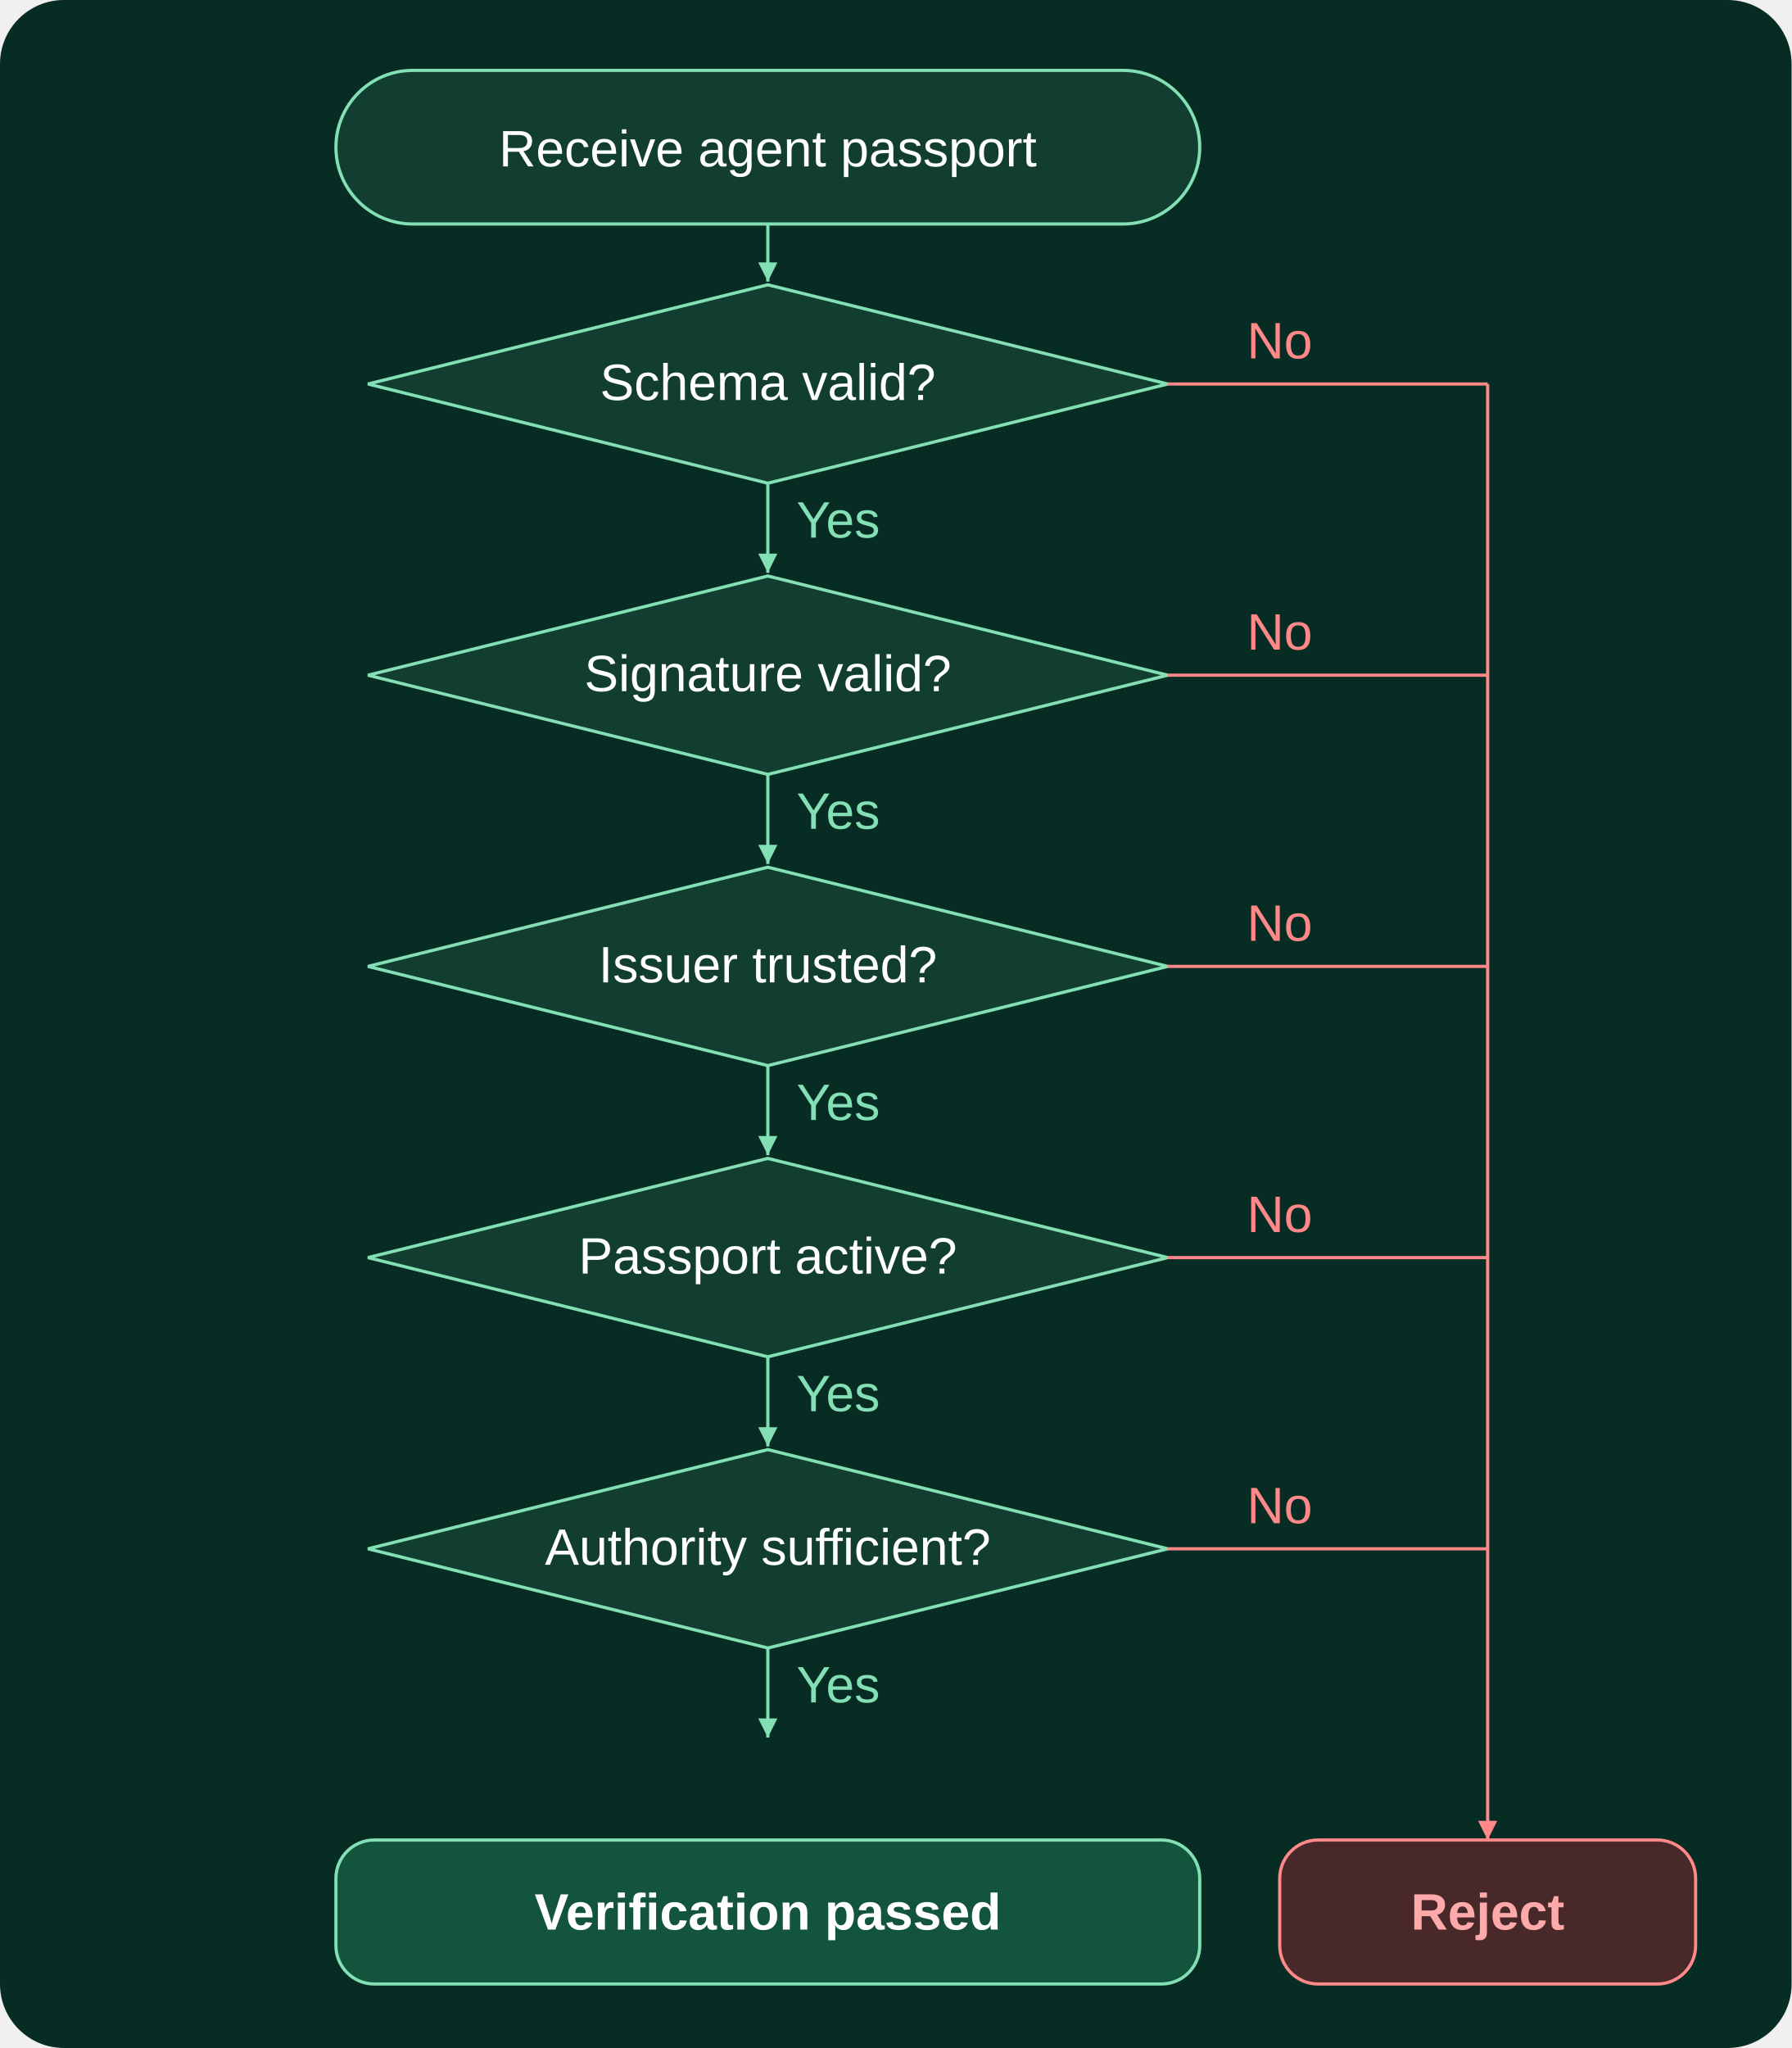
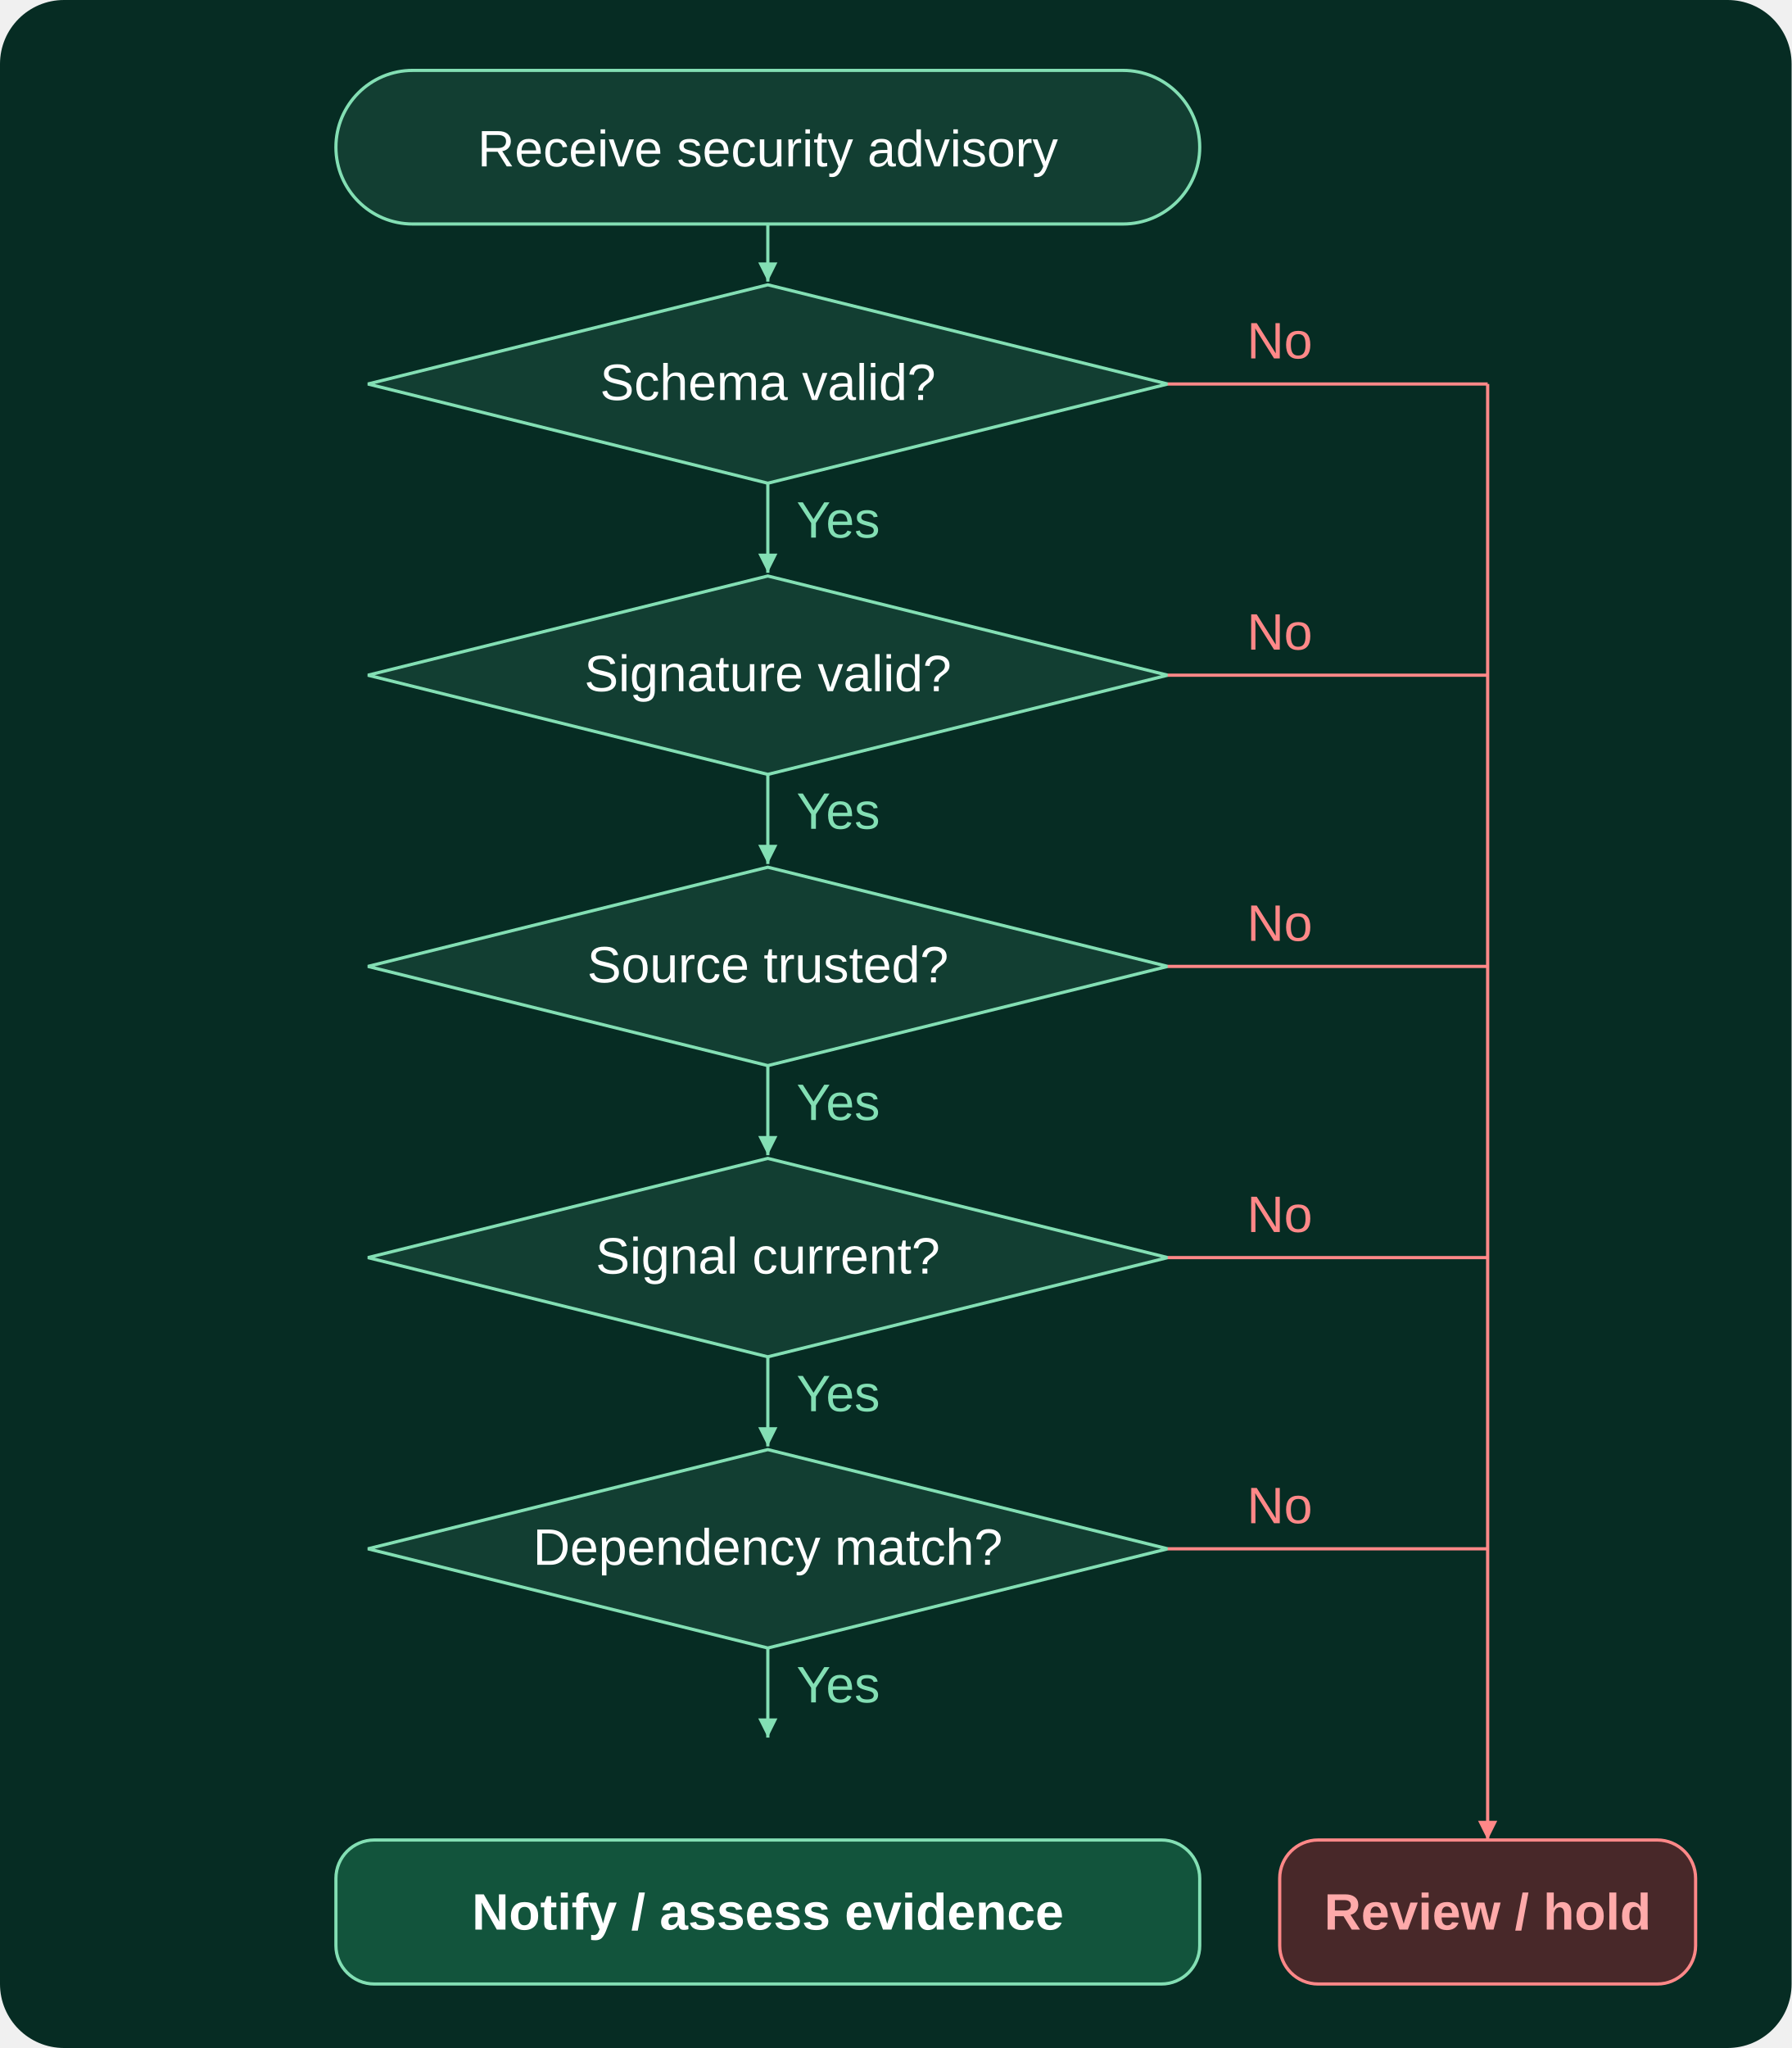
- <svg xmlns="http://www.w3.org/2000/svg" viewBox="0 0 560 640" role="img" aria-label="Conceptual passport verification flow: schema, signature, issuer, active status and authority must pass">
+ <svg xmlns="http://www.w3.org/2000/svg" viewBox="0 0 560 640" role="img" aria-label="Conceptual Signal advisory validation workflow">
  <rect width="560" height="640" rx="20" fill="#062c23" />
  <defs>
    <marker id="a" markerWidth="8" markerHeight="8" refX="6" refY="3" orient="auto">
      <path d="M0 0L6 3L0 6Z" fill="#83dfb4" />
    </marker>
    <marker id="r" markerWidth="8" markerHeight="8" refX="6" refY="3" orient="auto">
      <path d="M0 0L6 3L0 6Z" fill="#ff8888" />
    </marker>
  </defs>
  <g font-family="Arial,sans-serif" font-size="16" text-anchor="middle">
    <rect x="105" y="22" width="270" height="48" rx="24" fill="#123e32" stroke="#83dfb4" />
-     <text x="240" y="52" fill="white">Receive agent passport</text>
+     <text x="240" y="52" fill="white">Receive security advisory</text>
    <path d="M240 70V88" stroke="#83dfb4" marker-end="url(#a)" />
    <path d="M240 89L365 120L240 151L115 120Z" fill="#123e32" stroke="#83dfb4" />
    <text x="240" y="125" fill="white">Schema valid?</text>
    <path d="M365 120H465" stroke="#ff8888" />
    <text x="400" y="112" fill="#ff8888">No</text>
    <path d="M240 151V179" stroke="#83dfb4" marker-end="url(#a)" />
    <text x="262" y="168" fill="#83dfb4">Yes</text>
    <path d="M240 180L365 211L240 242L115 211Z" fill="#123e32" stroke="#83dfb4" />
    <text x="240" y="216" fill="white">Signature valid?</text>
    <path d="M365 211H465" stroke="#ff8888" />
    <text x="400" y="203" fill="#ff8888">No</text>
    <path d="M240 242V270" stroke="#83dfb4" marker-end="url(#a)" />
    <text x="262" y="259" fill="#83dfb4">Yes</text>
    <path d="M240 271L365 302L240 333L115 302Z" fill="#123e32" stroke="#83dfb4" />
-     <text x="240" y="307" fill="white">Issuer trusted?</text>
+     <text x="240" y="307" fill="white">Source trusted?</text>
    <path d="M365 302H465" stroke="#ff8888" />
    <text x="400" y="294" fill="#ff8888">No</text>
    <path d="M240 333V361" stroke="#83dfb4" marker-end="url(#a)" />
    <text x="262" y="350" fill="#83dfb4">Yes</text>
    <path d="M240 362L365 393L240 424L115 393Z" fill="#123e32" stroke="#83dfb4" />
-     <text x="240" y="398" fill="white">Passport active?</text>
+     <text x="240" y="398" fill="white">Signal current?</text>
    <path d="M365 393H465" stroke="#ff8888" />
    <text x="400" y="385" fill="#ff8888">No</text>
    <path d="M240 424V452" stroke="#83dfb4" marker-end="url(#a)" />
    <text x="262" y="441" fill="#83dfb4">Yes</text>
    <path d="M240 453L365 484L240 515L115 484Z" fill="#123e32" stroke="#83dfb4" />
-     <text x="240" y="489" fill="white">Authority sufficient?</text>
+     <text x="240" y="489" fill="white">Dependency match?</text>
    <path d="M365 484H465" stroke="#ff8888" />
    <text x="400" y="476" fill="#ff8888">No</text>
    <path d="M240 515V543" stroke="#83dfb4" marker-end="url(#a)" />
    <text x="262" y="532" fill="#83dfb4">Yes</text>
    <path d="M465 120V575" stroke="#ff8888" marker-end="url(#r)" />
    <rect x="105" y="575" width="270" height="45" rx="12" fill="#12543c" stroke="#83dfb4" />
-     <text x="240" y="603" fill="white" font-weight="bold">Verification passed</text>
+     <text x="240" y="603" fill="white" font-weight="bold">Notify / assess evidence</text>
    <rect x="400" y="575" width="130" height="45" rx="12" fill="#482829" stroke="#ff8888" />
-     <text x="465" y="603" fill="#ffaaaa" font-weight="bold">Reject</text>
+     <text x="465" y="603" fill="#ffaaaa" font-weight="bold">Review / hold</text>
  </g>
</svg>
